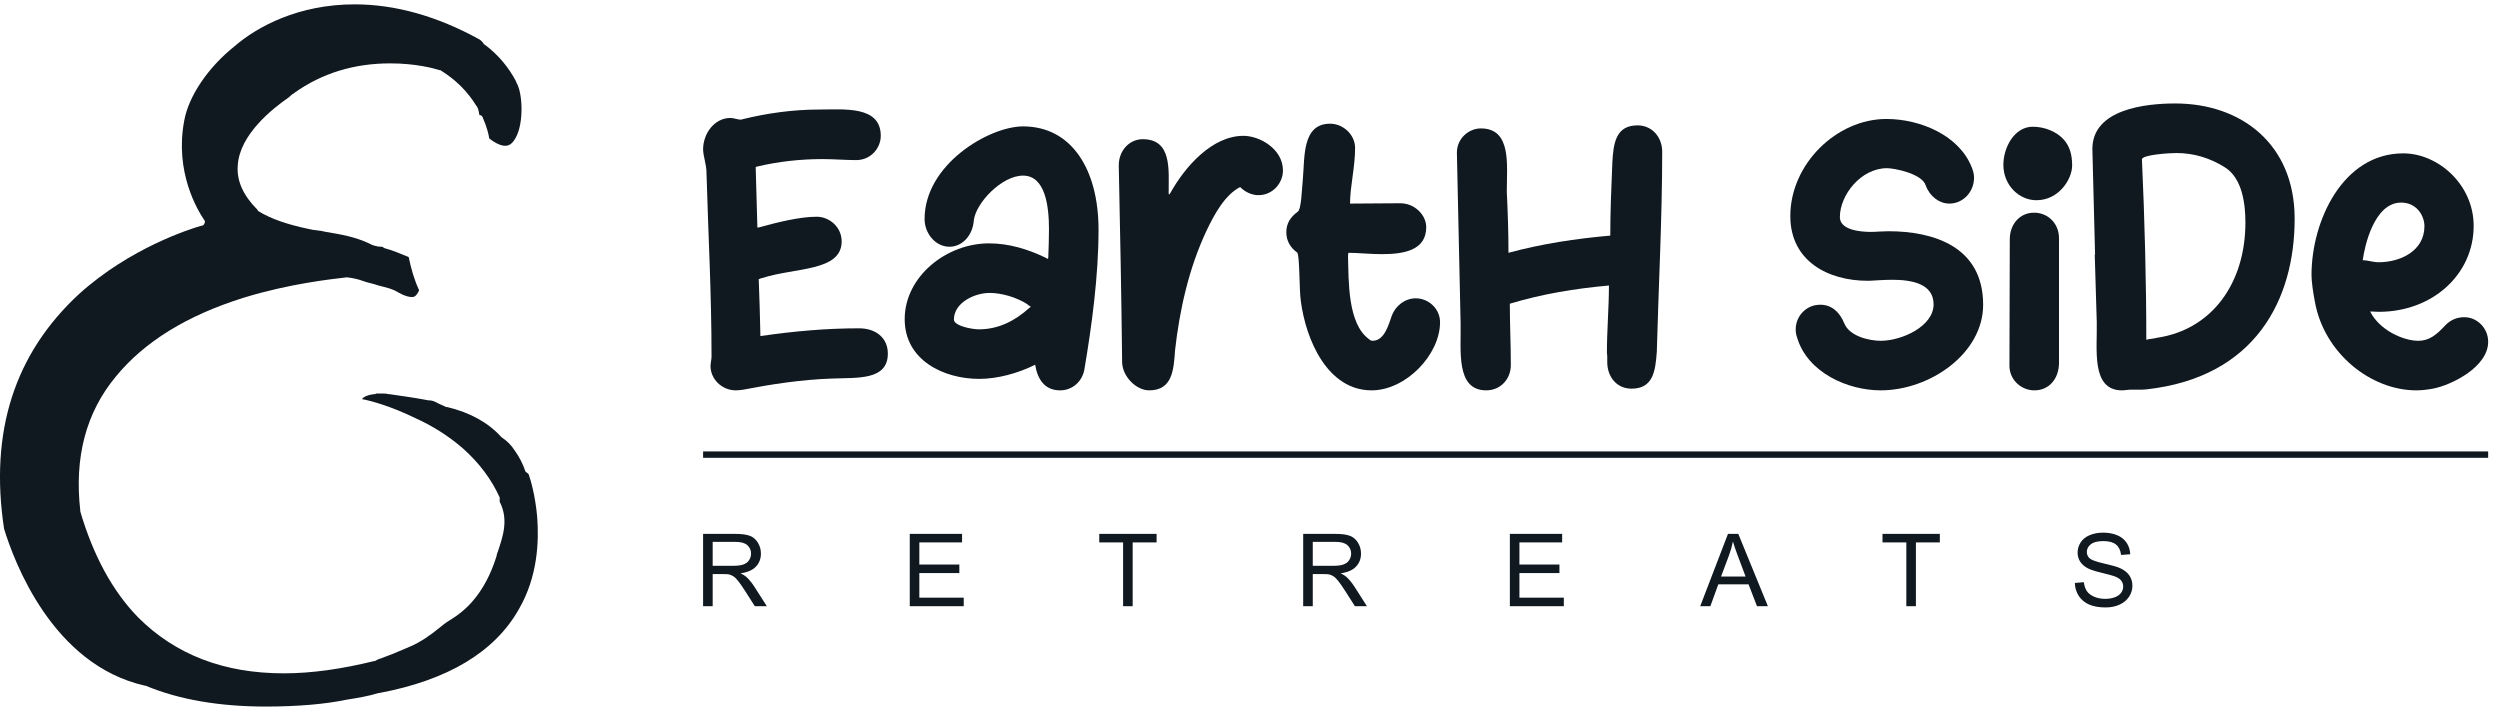
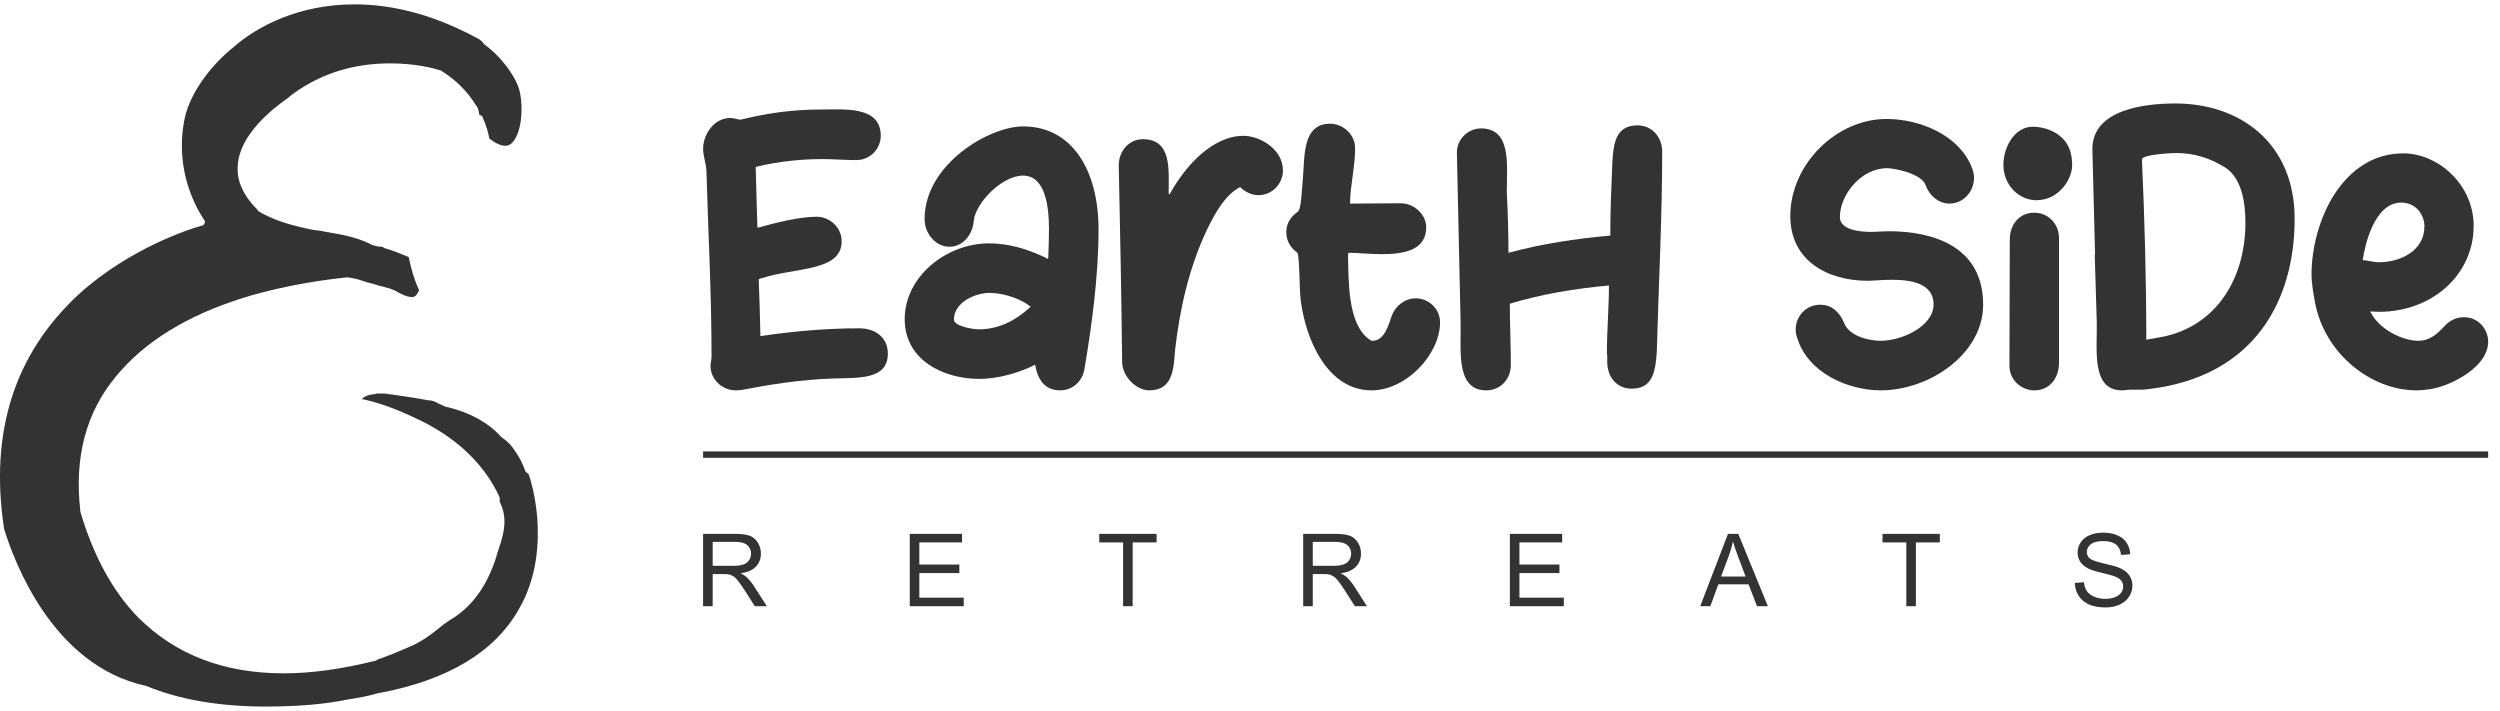
<svg xmlns="http://www.w3.org/2000/svg" contrastcolor="78D64B" template="Contrast" presentation="2.5" layouttype="undefined" specialfontid="undefined" id1="917" id2="000" companyname="Earth Side" companytagline="Retreats" version="1.1" viewBox="65 175 422 120">
-   <g fill="#101820" fill-rule="nonzero" stroke="none" stroke-width="1" stroke-linecap="butt" stroke-linejoin="miter" stroke-miterlimit="10" stroke-dasharray="" stroke-dashoffset="0" font-family="none" font-weight="none" font-size="none" text-anchor="none" style="mix-blend-mode: normal">
+   <g fill="#333" fill-rule="nonzero" stroke="none" stroke-width="1" stroke-linecap="butt" stroke-linejoin="miter" stroke-miterlimit="10" stroke-dasharray="" stroke-dashoffset="0" font-family="none" font-weight="none" font-size="none" text-anchor="none" style="mix-blend-mode: normal">
    <g data-paper-data="{&quot;isGlobalGroup&quot;:true,&quot;bounds&quot;:{&quot;x&quot;:64.99999999999999,&quot;y&quot;:175.7343131261082,&quot;width&quot;:420,&quot;height&quot;:118.53137374778362}}">
      <g data-paper-data="{&quot;textHeightFactor&quot;:0.479392853378307,&quot;isSecondaryText&quot;:true}">
        <path d="M183.683,277.327v-12.208h5.413c1.088,0 1.915,0.11 2.482,0.329c0.566,0.219 1.019,0.607 1.357,1.162c0.339,0.555 0.508,1.169 0.508,1.84c0,0.866 -0.28,1.596 -0.841,2.19c-0.561,0.594 -1.427,0.972 -2.598,1.133c0.427,0.205 0.752,0.408 0.974,0.608c0.472,0.433 0.919,0.974 1.341,1.624l2.124,3.323h-2.032l-1.616,-2.54c-0.472,-0.733 -0.861,-1.294 -1.166,-1.682c-0.305,-0.389 -0.579,-0.661 -0.82,-0.816c-0.241,-0.155 -0.487,-0.264 -0.737,-0.325c-0.183,-0.039 -0.483,-0.058 -0.899,-0.058h-1.874v5.421zM185.299,270.507h3.473c0.738,0 1.316,-0.076 1.732,-0.229c0.416,-0.153 0.733,-0.397 0.949,-0.733c0.217,-0.336 0.325,-0.701 0.325,-1.095c0,-0.577 -0.21,-1.052 -0.629,-1.424c-0.419,-0.372 -1.081,-0.558 -1.986,-0.558h-3.864z" data-paper-data="{&quot;glyphName&quot;:&quot;R&quot;,&quot;glyphIndex&quot;:0,&quot;firstGlyphOfWord&quot;:true,&quot;word&quot;:1}" />
        <path d="M218.568,277.327v-12.208h8.827v1.441h-7.212v3.739h6.754v1.432h-6.754v4.156h7.495v1.441z" data-paper-data="{&quot;glyphName&quot;:&quot;E&quot;,&quot;glyphIndex&quot;:1,&quot;word&quot;:1}" />
        <path d="M254.578,277.327v-10.768h-4.022v-1.441h9.677v1.441h-4.039v10.768z" data-paper-data="{&quot;glyphName&quot;:&quot;T&quot;,&quot;glyphIndex&quot;:2,&quot;word&quot;:1}" />
        <path d="M284.979,277.327v-12.208h5.413c1.088,0 1.915,0.11 2.482,0.329c0.566,0.219 1.019,0.607 1.357,1.162c0.339,0.555 0.508,1.169 0.508,1.84c0,0.866 -0.28,1.596 -0.841,2.19c-0.561,0.594 -1.427,0.972 -2.598,1.133c0.427,0.205 0.752,0.408 0.974,0.608c0.472,0.433 0.919,0.974 1.341,1.624l2.124,3.323h-2.032l-1.616,-2.54c-0.472,-0.733 -0.861,-1.294 -1.166,-1.682c-0.305,-0.389 -0.579,-0.661 -0.82,-0.816c-0.241,-0.155 -0.487,-0.264 -0.737,-0.325c-0.183,-0.039 -0.483,-0.058 -0.899,-0.058h-1.874v5.421zM286.595,270.507h3.473c0.738,0 1.316,-0.076 1.732,-0.229c0.416,-0.153 0.733,-0.397 0.949,-0.733c0.217,-0.336 0.325,-0.701 0.325,-1.095c0,-0.577 -0.21,-1.052 -0.629,-1.424c-0.419,-0.372 -1.081,-0.558 -1.986,-0.558h-3.864z" data-paper-data="{&quot;glyphName&quot;:&quot;R&quot;,&quot;glyphIndex&quot;:3,&quot;word&quot;:1}" />
        <path d="M319.864,277.327v-12.208h8.827v1.441h-7.212v3.739h6.754v1.432h-6.754v4.156h7.495v1.441z" data-paper-data="{&quot;glyphName&quot;:&quot;E&quot;,&quot;glyphIndex&quot;:4,&quot;word&quot;:1}" />
        <path d="M351.995,277.327l4.688,-12.208h1.74l4.997,12.208h-1.84l-1.424,-3.697h-5.105l-1.341,3.697zM355.517,272.314h4.139l-1.274,-3.381c-0.389,-1.027 -0.677,-1.871 -0.866,-2.532c-0.155,0.783 -0.375,1.56 -0.658,2.332z" data-paper-data="{&quot;glyphName&quot;:&quot;A&quot;,&quot;glyphIndex&quot;:5,&quot;word&quot;:1}" />
        <path d="M386.788,277.327v-10.768h-4.022v-1.441h9.677v1.441h-4.039v10.768z" data-paper-data="{&quot;glyphName&quot;:&quot;T&quot;,&quot;glyphIndex&quot;:6,&quot;word&quot;:1}" />
        <path d="M415.232,273.405l1.524,-0.133c0.072,0.611 0.24,1.112 0.504,1.503c0.264,0.391 0.673,0.708 1.228,0.949c0.555,0.241 1.18,0.362 1.874,0.362c0.616,0 1.16,-0.092 1.632,-0.275c0.472,-0.183 0.823,-0.434 1.053,-0.754c0.23,-0.319 0.346,-0.668 0.346,-1.045c0,-0.383 -0.111,-0.718 -0.333,-1.003c-0.222,-0.286 -0.588,-0.526 -1.099,-0.72c-0.328,-0.128 -1.052,-0.326 -2.174,-0.595c-1.121,-0.269 -1.907,-0.523 -2.357,-0.762c-0.583,-0.305 -1.017,-0.684 -1.303,-1.137c-0.286,-0.452 -0.429,-0.959 -0.429,-1.52c0,-0.616 0.175,-1.192 0.525,-1.728c0.35,-0.536 0.861,-0.942 1.532,-1.22c0.672,-0.278 1.418,-0.416 2.24,-0.416c0.905,0 1.703,0.146 2.394,0.437c0.691,0.291 1.223,0.72 1.595,1.287c0.372,0.566 0.572,1.208 0.6,1.924l-1.549,0.117c-0.083,-0.772 -0.365,-1.355 -0.845,-1.749c-0.48,-0.394 -1.189,-0.591 -2.128,-0.591c-0.977,0 -1.689,0.179 -2.136,0.537c-0.447,0.358 -0.67,0.79 -0.67,1.295c0,0.439 0.158,0.799 0.475,1.083c0.311,0.283 1.123,0.573 2.436,0.87c1.313,0.297 2.214,0.557 2.702,0.779c0.711,0.328 1.235,0.743 1.574,1.245c0.339,0.502 0.508,1.081 0.508,1.736c0,0.65 -0.186,1.262 -0.558,1.836c-0.372,0.575 -0.906,1.022 -1.603,1.341c-0.697,0.319 -1.481,0.479 -2.353,0.479c-1.105,0 -2.031,-0.161 -2.777,-0.483c-0.747,-0.322 -1.332,-0.806 -1.757,-1.453c-0.425,-0.647 -0.648,-1.378 -0.67,-2.194z" data-paper-data="{&quot;glyphName&quot;:&quot;S&quot;,&quot;glyphIndex&quot;:7,&quot;lastGlyphOfWord&quot;:true,&quot;word&quot;:1}" />
        <path d="M183.683,252.277v-1.077h301.317v1.077z" data-paper-data="{&quot;isContainerTopLineAboveSecondaryText&quot;:true}" />
      </g>
      <g data-paper-data="{&quot;isPrimaryText&quot;:true}">
        <path d="M192.56,203.22c0.114,-0.057 0.171,-0.114 0.285,-0.114c3.585,-0.854 7.341,-1.252 10.983,-1.252c1.935,0 3.927,0.171 5.691,0.171c2.504,0 4.154,-2.049 4.154,-4.097c0,-5.122 -6.203,-4.439 -10.357,-4.439c-4.496,0 -8.877,0.626 -13.031,1.65c-0.114,0.057 -0.171,0.057 -0.285,0.057c-0.455,0 -1.138,-0.285 -1.707,-0.285c-2.731,0 -4.609,2.675 -4.609,5.292c0,1.081 0.569,2.618 0.569,3.87c0.285,10.243 0.854,20.315 0.854,31.128c0,0.512 -0.171,1.081 -0.171,1.593c0,2.162 1.878,4.097 4.268,4.097c0.398,0 0.854,-0.057 1.252,-0.114c4.723,-0.91 9.788,-1.707 15.023,-1.878c4.211,-0.171 9.389,0.341 9.389,-4.211c0,-2.675 -2.049,-4.268 -4.837,-4.268c-5.406,0 -10.812,0.455 -16.673,1.309c-0.057,-3.244 -0.171,-6.43 -0.285,-9.617c0.171,0 0.341,-0.171 0.569,-0.171c5.577,-1.821 13.43,-1.081 13.43,-6.203c0,-2.39 -2.049,-4.154 -4.211,-4.154c-2.902,0 -6.715,0.967 -9.617,1.764c-0.114,0.057 -0.228,0.057 -0.398,0.057c-0.114,-3.414 -0.171,-6.772 -0.285,-10.186z" data-paper-data="{&quot;glyphName&quot;:&quot;E&quot;,&quot;glyphIndex&quot;:0,&quot;firstGlyphOfWord&quot;:true,&quot;word&quot;:1}" />
        <path d="M239.735,236.567c0.398,2.447 1.593,4.325 4.211,4.325c2.106,0 3.756,-1.536 4.097,-3.528c1.252,-7.398 2.39,-15.763 2.39,-23.616c0,-10.072 -4.496,-17.413 -12.747,-17.413c-5.691,0 -16.617,6.373 -16.617,15.649c0,2.333 1.764,4.666 4.211,4.666c2.162,0 3.927,-1.935 4.097,-4.439c0.341,-2.959 4.723,-7.568 8.308,-7.568c3.756,0 4.382,5.122 4.382,9.048c0,1.536 -0.057,3.073 -0.114,4.666c0,0.114 0,0.228 -0.057,0.341c-0.171,-0.057 -0.285,-0.114 -0.341,-0.171c-3.073,-1.48 -6.26,-2.447 -9.617,-2.447c-7.17,0 -14.226,5.577 -14.226,12.804c0,6.943 6.601,10.072 12.576,10.072c3.13,0 6.601,-0.967 9.446,-2.39zM238.996,226.722c-0.114,0.171 -0.171,0.228 -0.285,0.285c-2.333,2.106 -5.122,3.585 -8.479,3.585c-1.138,0 -4.211,-0.569 -4.211,-1.65c0,-2.845 3.471,-4.496 6.032,-4.496c1.935,0 4.439,0.683 6.317,1.878c0.114,0.114 0.455,0.398 0.626,0.398z" data-paper-data="{&quot;glyphName&quot;:&quot;a&quot;,&quot;glyphIndex&quot;:1,&quot;word&quot;:1}" />
        <path d="M274.334,206.577c0.854,0.854 1.992,1.366 3.073,1.366c2.504,0 4.154,-2.106 4.154,-4.154c0,-3.699 -3.983,-5.861 -6.658,-5.861c-5.292,0 -9.845,5.178 -12.292,9.56c-0.114,0.114 -0.114,0.285 -0.285,0.341c-0.057,-0.114 -0.057,-0.228 -0.057,-0.285c0,-3.927 0.569,-9.048 -4.382,-9.048c-2.162,0 -4.04,1.821 -4.04,4.439c0.228,11.04 0.455,22.193 0.569,33.29c0.114,2.447 2.447,4.666 4.552,4.666c3.927,0 4.154,-3.414 4.382,-6.772c0.74,-6.601 2.276,-13.771 5.349,-20.259c1.309,-2.731 3.073,-5.975 5.634,-7.284z" data-paper-data="{&quot;glyphName&quot;:&quot;r&quot;,&quot;glyphIndex&quot;:2,&quot;word&quot;:1}" />
        <path d="M292.886,209.366c0,-2.902 0.854,-6.089 0.854,-9.389c0,-2.276 -2.049,-4.097 -4.211,-4.097c-4.78,0 -4.268,5.691 -4.609,9.389c-0.171,1.536 -0.228,5.008 -0.854,5.463c-1.252,0.91 -1.935,1.992 -1.935,3.471c0,1.423 0.683,2.618 1.821,3.414c0.455,0.285 0.341,6.317 0.626,8.194c0.854,6.544 4.496,15.08 11.95,15.08c5.804,0 11.552,-6.032 11.552,-11.495c0,-2.333 -1.992,-4.04 -4.097,-4.04c-1.821,0 -3.414,1.252 -4.04,2.902c-0.455,1.195 -1.138,4.268 -3.244,4.268c-0.228,0 -0.455,-0.114 -0.626,-0.285c-3.585,-2.618 -3.414,-9.674 -3.528,-14.056c0,-0.171 0.057,-0.285 0.057,-0.512c1.536,0 3.642,0.228 5.691,0.228c3.756,0 7.455,-0.683 7.455,-4.552c0,-2.049 -1.935,-4.04 -4.382,-4.04c-2.845,0 -5.634,0.057 -8.479,0.057z" data-paper-data="{&quot;glyphName&quot;:&quot;t&quot;,&quot;glyphIndex&quot;:3,&quot;word&quot;:1}" />
        <path d="M319.631,217.674c0,-3.414 -0.114,-6.886 -0.285,-10.3c0,-4.552 0.854,-10.698 -4.382,-10.698c-1.992,0 -4.04,1.65 -4.04,4.097c0.228,9.731 0.398,19.12 0.626,28.737c0.114,4.496 -0.91,11.381 4.325,11.381c2.447,0 4.154,-1.935 4.154,-4.268c0,-3.471 -0.171,-6.886 -0.171,-10.357c5.463,-1.65 11.04,-2.561 16.73,-3.073c0,3.756 -0.341,7.568 -0.341,11.324c0,0.171 0.057,0.398 0.057,0.569c0,0.341 0,0.683 0,1.024c0,2.504 1.593,4.496 4.097,4.496c3.585,0 4.04,-2.845 4.268,-6.26c0.285,-10.755 0.91,-22.592 0.91,-33.745c0,-2.447 -1.707,-4.439 -4.154,-4.439c-3.699,0 -4.097,3.016 -4.268,6.43c-0.171,4.04 -0.341,8.138 -0.341,12.178c-5.804,0.512 -11.495,1.366 -17.186,2.902z" data-paper-data="{&quot;glyphName&quot;:&quot;h&quot;,&quot;glyphIndex&quot;:4,&quot;lastGlyphOfWord&quot;:true,&quot;word&quot;:1}" />
        <path d="M383.764,214.032c-0.512,0 -1.081,0.057 -1.65,0.057v0c0,0 -0.512,0.057 -1.309,0.057c-1.878,0 -5.235,-0.341 -5.235,-2.504c0,-3.699 3.528,-8.251 7.967,-8.251c1.195,0 5.975,0.91 6.544,2.959c0.683,1.821 2.276,3.016 3.983,3.016c2.276,0 4.154,-1.935 4.154,-4.382c0,-0.626 -0.171,-1.195 -0.398,-1.764c-2.106,-5.349 -8.65,-8.138 -14.397,-8.138c-8.422,0 -16.218,7.625 -16.218,16.389c0,7.568 6.317,10.926 13.088,10.926c0.797,0 2.39,-0.171 4.097,-0.171c3.244,0 6.999,0.626 6.999,4.154c0,3.699 -5.349,6.146 -8.934,6.146c-1.764,0 -5.235,-0.683 -6.146,-2.959c-0.797,-1.935 -2.162,-3.13 -4.04,-3.13c-2.504,0 -4.154,2.049 -4.154,4.154c0,0.455 0.057,0.91 0.228,1.366c1.764,5.975 8.593,8.934 14.113,8.934c8.308,0 17.299,-6.203 17.299,-14.454c0,-9.845 -8.422,-12.405 -15.991,-12.405z" data-paper-data="{&quot;glyphName&quot;:&quot;S&quot;,&quot;glyphIndex&quot;:5,&quot;firstGlyphOfWord&quot;:true,&quot;word&quot;:2}" />
        <path d="M412.502,214.487c-0.285,-1.992 -1.935,-3.585 -4.154,-3.585c-2.447,0 -4.097,1.992 -4.097,4.496c0,7.113 -0.057,14.226 -0.057,21.34c0,2.39 1.992,4.154 4.211,4.154c2.561,0 4.154,-2.049 4.154,-4.666c0,-6.943 0,-13.885 0,-20.828c0,-0.285 0,-0.626 -0.057,-0.91zM413.412,198.611c-1.195,-1.366 -3.244,-2.219 -5.292,-2.219c-3.073,0 -4.951,3.471 -4.951,6.43c0,3.414 2.618,5.975 5.577,5.975c3.813,0 6.032,-3.585 6.032,-5.861c0,-1.935 -0.455,-3.244 -1.366,-4.325z" data-paper-data="{&quot;glyphName&quot;:&quot;i&quot;,&quot;glyphIndex&quot;:6,&quot;word&quot;:2}" />
        <path d="M418.648,217.959h-0.057c0.114,3.813 0.228,7.568 0.341,11.381c0.114,4.552 -1.024,11.552 4.268,11.552c0.455,0 0.967,-0.114 1.423,-0.114c0.455,0 0.91,0 1.366,0c0.455,0 0.91,0 1.366,-0.057c18.381,-2.049 24.982,-15.194 24.982,-28.794c0,-12.69 -9.105,-19.462 -20.145,-19.462c-4.894,0 -13.999,0.91 -13.999,7.682c0.171,5.918 0.285,11.893 0.455,17.812zM427.297,232.356c0,-9.731 -0.285,-20.6 -0.74,-30.445c0,-0.797 4.666,-1.081 5.804,-1.081c2.959,0 5.747,0.854 8.251,2.447c2.845,1.821 3.414,6.032 3.414,9.276c0,10.3 -5.691,18.096 -14.909,19.462c-0.569,0.171 -1.309,0.171 -1.821,0.341z" data-paper-data="{&quot;glyphName&quot;:&quot;d&quot;,&quot;glyphIndex&quot;:7,&quot;word&quot;:2}" />
        <path d="M465.083,227.576c0.512,0 0.967,0.057 1.48,0.057c8.991,0 15.991,-6.26 15.991,-14.511c0,-6.943 -5.975,-12.235 -11.893,-12.235c-10.186,0 -15.478,11.381 -15.478,20.543c0,1.195 0.285,3.016 0.569,4.496c1.536,8.65 9.389,14.966 17.129,14.966c0.91,0 1.821,-0.114 2.788,-0.285c3.244,-0.626 9.333,-3.699 9.333,-7.91c0,-2.276 -1.821,-4.154 -4.04,-4.154c-1.366,0 -2.447,0.569 -3.244,1.423c-1.423,1.536 -2.675,2.561 -4.496,2.561c-2.561,0 -6.601,-1.821 -8.138,-4.951zM463.831,218.926c0.285,-2.219 1.878,-9.731 6.487,-9.731c2.618,0 3.927,2.219 3.927,3.983c0,4.211 -4.097,6.089 -7.739,6.089c-0.91,0 -1.821,-0.341 -2.675,-0.341z" data-paper-data="{&quot;glyphName&quot;:&quot;e&quot;,&quot;glyphIndex&quot;:8,&quot;lastGlyphOfWord&quot;:true,&quot;word&quot;:2}" />
      </g>
      <g data-paper-data="{&quot;fillRule&quot;:&quot;nonzero&quot;,&quot;fillRuleOriginal&quot;:&quot;nonzero&quot;,&quot;isIcon&quot;:true,&quot;iconStyle&quot;:&quot;standalone&quot;,&quot;selectedEffects&quot;:{&quot;container&quot;:&quot;&quot;,&quot;transformation&quot;:&quot;&quot;,&quot;pattern&quot;:&quot;&quot;},&quot;bounds&quot;:{&quot;x&quot;:64.99999999999999,&quot;y&quot;:175.7343131261082,&quot;width&quot;:90.78345873979039,&quot;height&quot;:118.53137374778362},&quot;iconType&quot;:&quot;icon&quot;,&quot;rawIconId&quot;:&quot;8f5cf720-f14b-4ff9-963b-604b6e14c36a&quot;,&quot;isDetailed&quot;:false,&quot;suitableAsStandaloneIcon&quot;:true}">
        <path d="M152.565,277.866c3.218,-5.501 3.425,-11.521 3.114,-15.569c-0.311,-3.633 -1.142,-6.435 -1.453,-7.265l-0.104,-0.104c-0.104,-0.104 -0.311,-0.208 -0.415,-0.311c-0.415,-1.246 -1.038,-2.491 -1.868,-3.633c-0.519,-0.83 -1.246,-1.557 -2.18,-2.18l-0.104,-0.104c-2.18,-2.387 -5.19,-4.048 -9.03,-4.982h-0.208c-0.208,-0.104 -0.623,-0.311 -1.349,-0.623c-0.519,-0.311 -1.038,-0.519 -1.557,-0.519h-0.104c-2.18,-0.415 -4.359,-0.727 -6.539,-1.038c-0.311,0 -0.519,-0.104 -0.83,-0.104h-0.934h-0.415h-0.104c-0.104,0.104 -0.208,0.104 -0.415,0.104c-0.934,0.104 -1.661,0.415 -1.972,0.83c1.661,0.311 4.982,1.246 9.03,3.218c3.01,1.349 5.709,3.114 7.992,5.086c2.802,2.491 4.878,5.293 6.228,8.303v0.415v0.104v0.208c1.557,3.01 0.519,5.916 -0.311,8.407c-0.104,0.311 -0.208,0.519 -0.208,0.727c-1.453,4.671 -3.84,8.2 -7.162,10.379c-0.83,0.519 -1.661,1.038 -2.491,1.764c-1.557,1.246 -3.114,2.387 -5.086,3.218l-2.699,1.142c-0.727,0.311 -1.453,0.519 -2.18,0.83c-0.415,0.104 -0.727,0.311 -0.934,0.415h-0.104c-5.501,1.349 -10.587,2.076 -15.258,2.076c-10.068,0 -18.268,-3.114 -24.599,-9.445c-4.359,-4.463 -7.577,-10.483 -9.757,-17.852v-0.104c-1.038,-9.03 0.934,-16.607 6.02,-22.731c4.774,-5.812 11.936,-10.275 21.589,-13.285c7.784,-2.387 14.739,-3.114 17.333,-3.425h0.104c0.934,0.104 1.868,0.311 2.699,0.623c0.83,0.311 1.661,0.415 2.491,0.727c1.142,0.311 2.387,0.519 3.529,1.246c0.934,0.519 1.661,0.727 2.18,0.727c0.311,0 0.727,0 1.246,-1.142c-0.83,-1.764 -1.349,-3.633 -1.764,-5.605c-1.246,-0.519 -2.699,-1.142 -4.256,-1.557v-0.104c-0.208,-0.104 -0.519,-0.104 -0.83,-0.104c-0.519,-0.104 -1.038,-0.208 -1.557,-0.519c-2.387,-1.142 -4.878,-1.557 -7.369,-1.972c-1.142,-0.311 -1.868,-0.208 -3.01,-0.519c-3.425,-0.727 -6.228,-1.661 -8.407,-3.01c0,-0.104 -0.104,-0.104 -0.104,-0.208c-2.387,-2.387 -3.529,-4.878 -3.321,-7.473c0.311,-5.19 5.812,-9.549 8.511,-11.417c0.415,-0.311 0.623,-0.623 0.934,-0.727l0.104,-0.104c4.671,-3.321 10.068,-4.982 16.192,-4.982c4.256,0 7.369,0.83 8.303,1.142c0.104,0 0.208,0 0.311,0.104c2.491,1.557 4.463,3.529 5.916,5.916l0.104,0.104c0.311,0.519 0.311,1.038 0.415,1.453c0.208,0 0.415,0.104 0.519,0.311c0.727,1.661 1.038,2.906 1.142,3.633c1.038,0.83 1.972,1.246 2.699,1.246c0.727,0 1.246,-0.415 1.764,-1.349c1.453,-2.595 1.142,-7.784 0.104,-9.341v-0.104c-1.246,-2.387 -3.01,-4.567 -5.397,-6.331h-0.104v-0.104c-0.208,-0.311 -0.415,-0.519 -0.727,-0.727c-7.162,-3.944 -14.22,-5.916 -21.07,-5.916c-9.445,0 -16.399,3.737 -20.24,7.058c-4.567,3.633 -7.784,8.511 -8.511,12.559c-1.661,8.719 2.283,15.154 3.321,16.711c0.208,0.208 0.208,0.415 0.104,0.623c-0.104,0.311 -0.311,0.415 -0.519,0.415c-1.868,0.519 -12.04,3.737 -20.655,11.521c-10.898,10.068 -15.154,23.25 -12.663,39.649c1.661,5.397 8.096,22.938 23.769,26.467h0.104c5.709,2.387 12.559,3.529 20.343,3.529c5.293,0 10.068,-0.415 13.493,-1.142c1.972,-0.311 3.84,-0.623 5.501,-1.142h0.104c11.625,-2.18 19.513,-6.954 23.561,-14.116z" data-paper-data="{&quot;isPathIcon&quot;:true}" />
      </g>
    </g>
  </g>
</svg>
